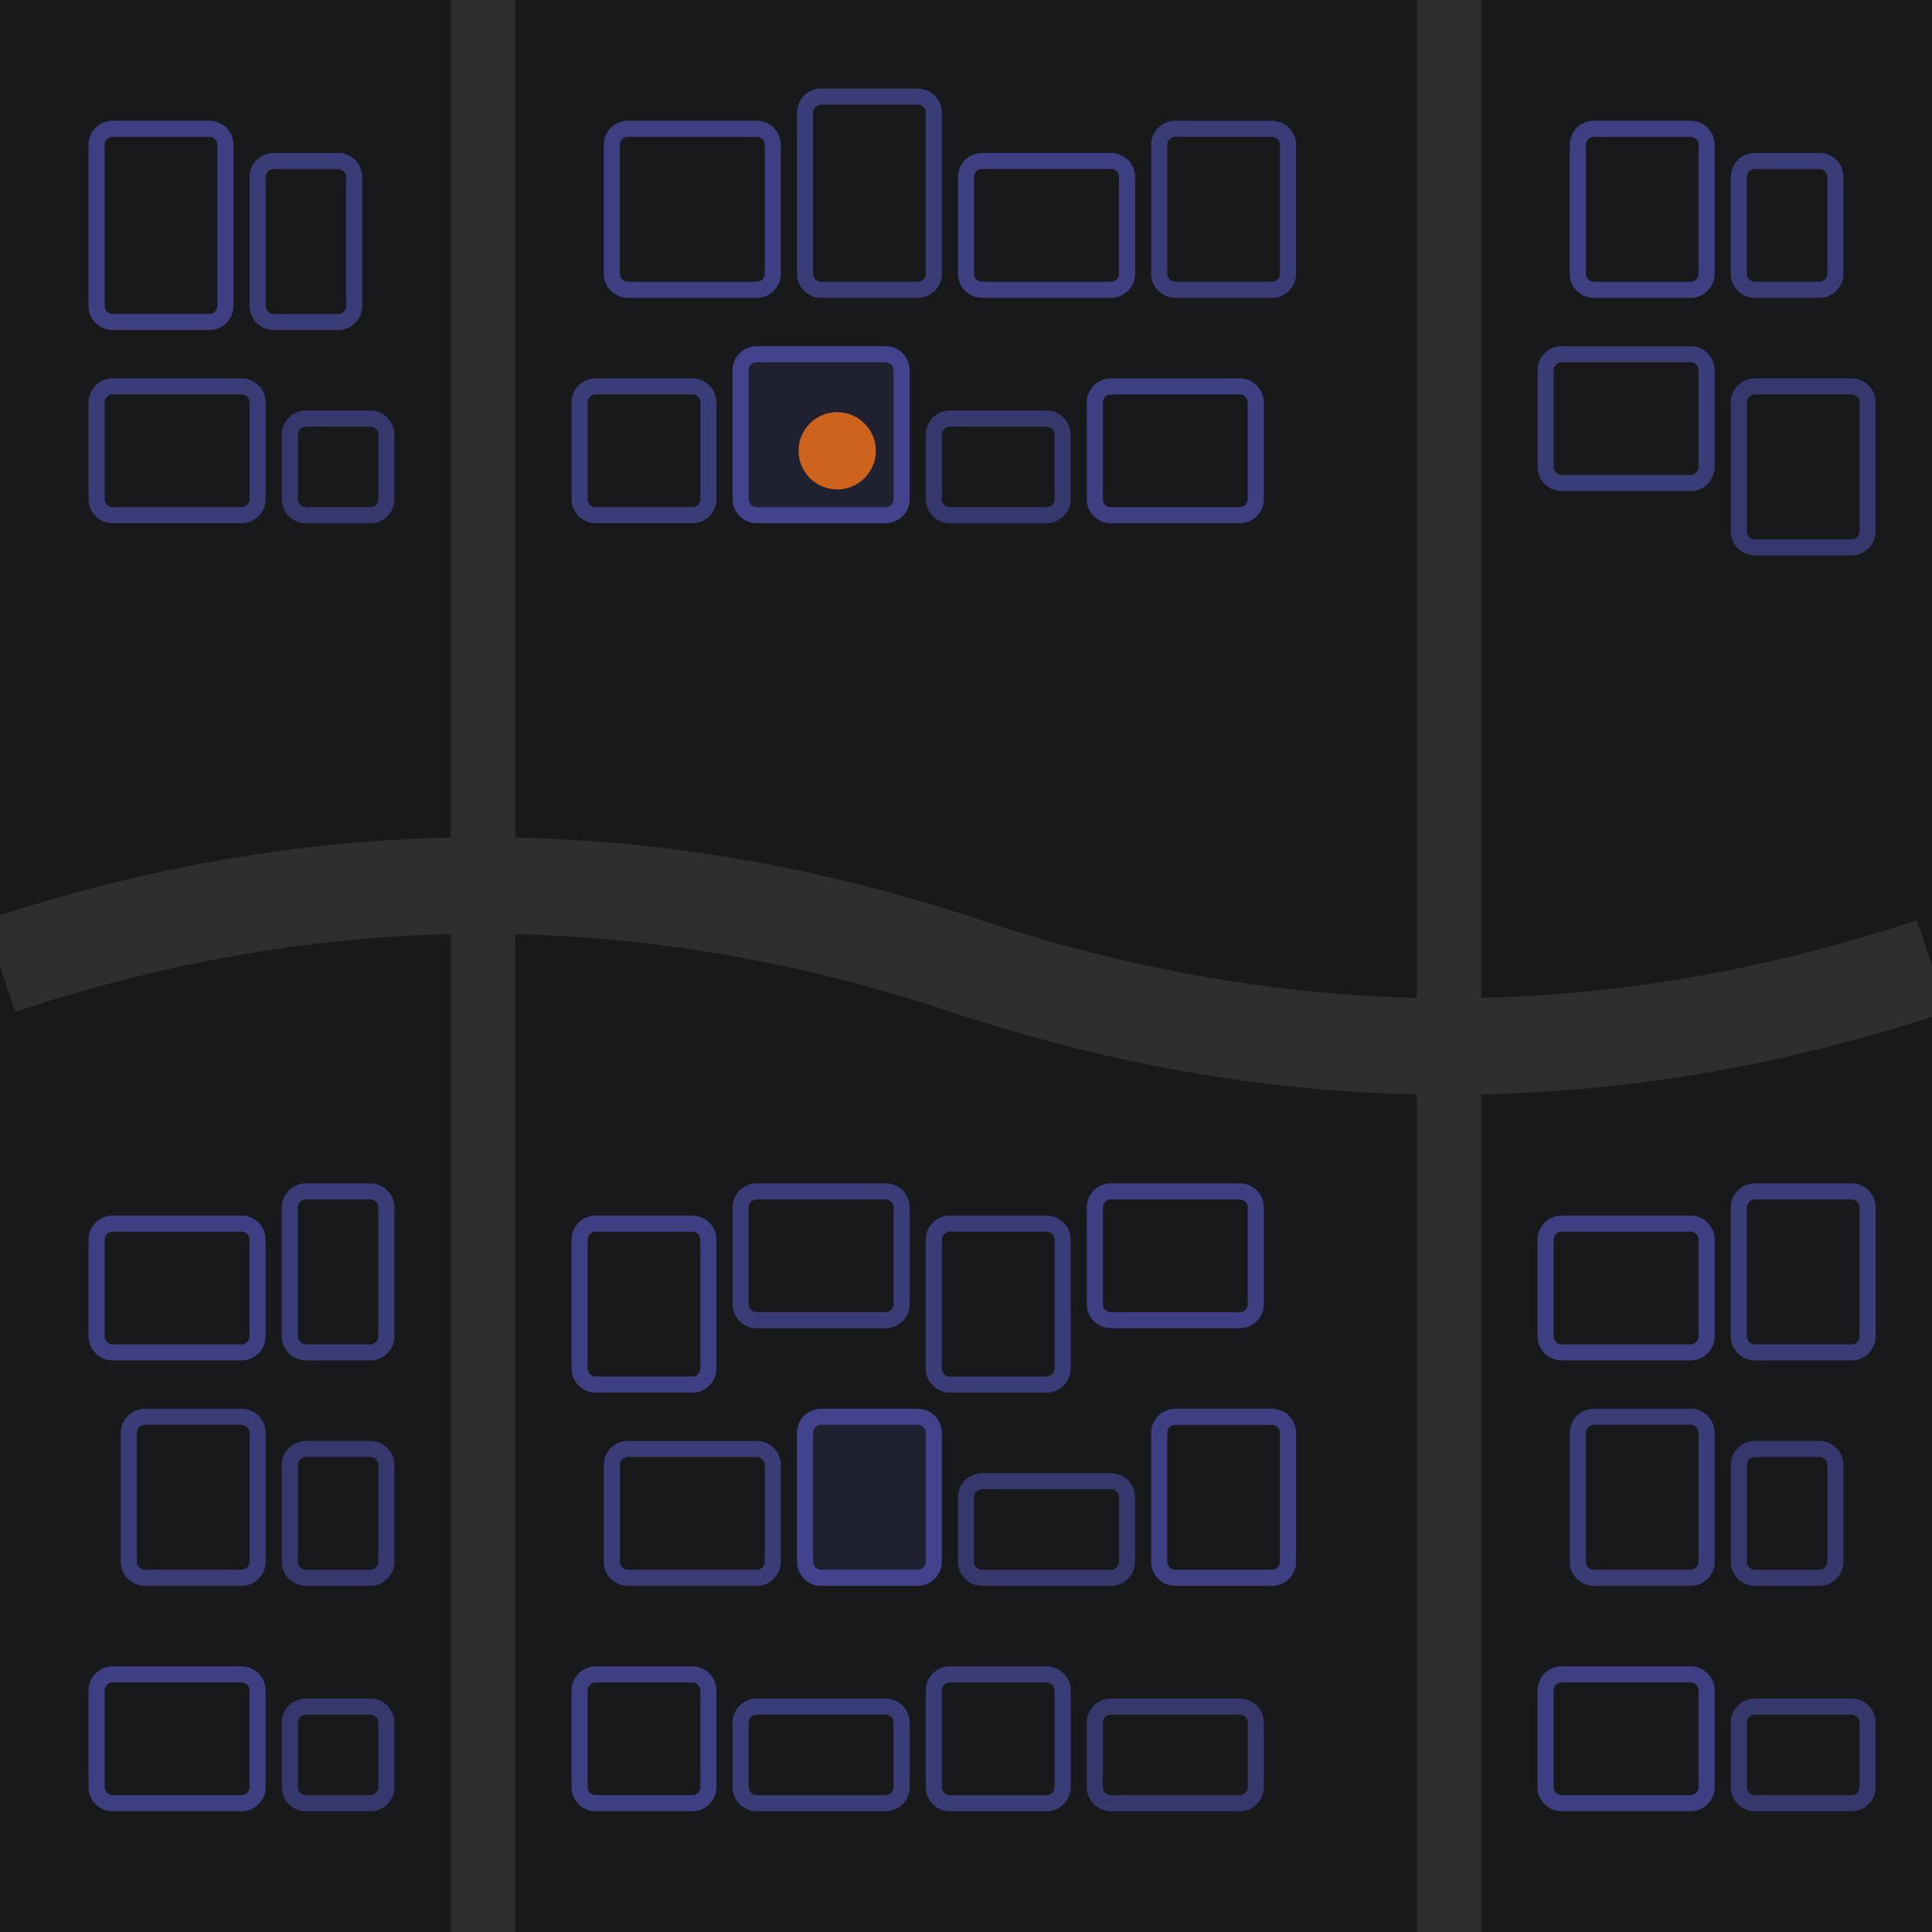
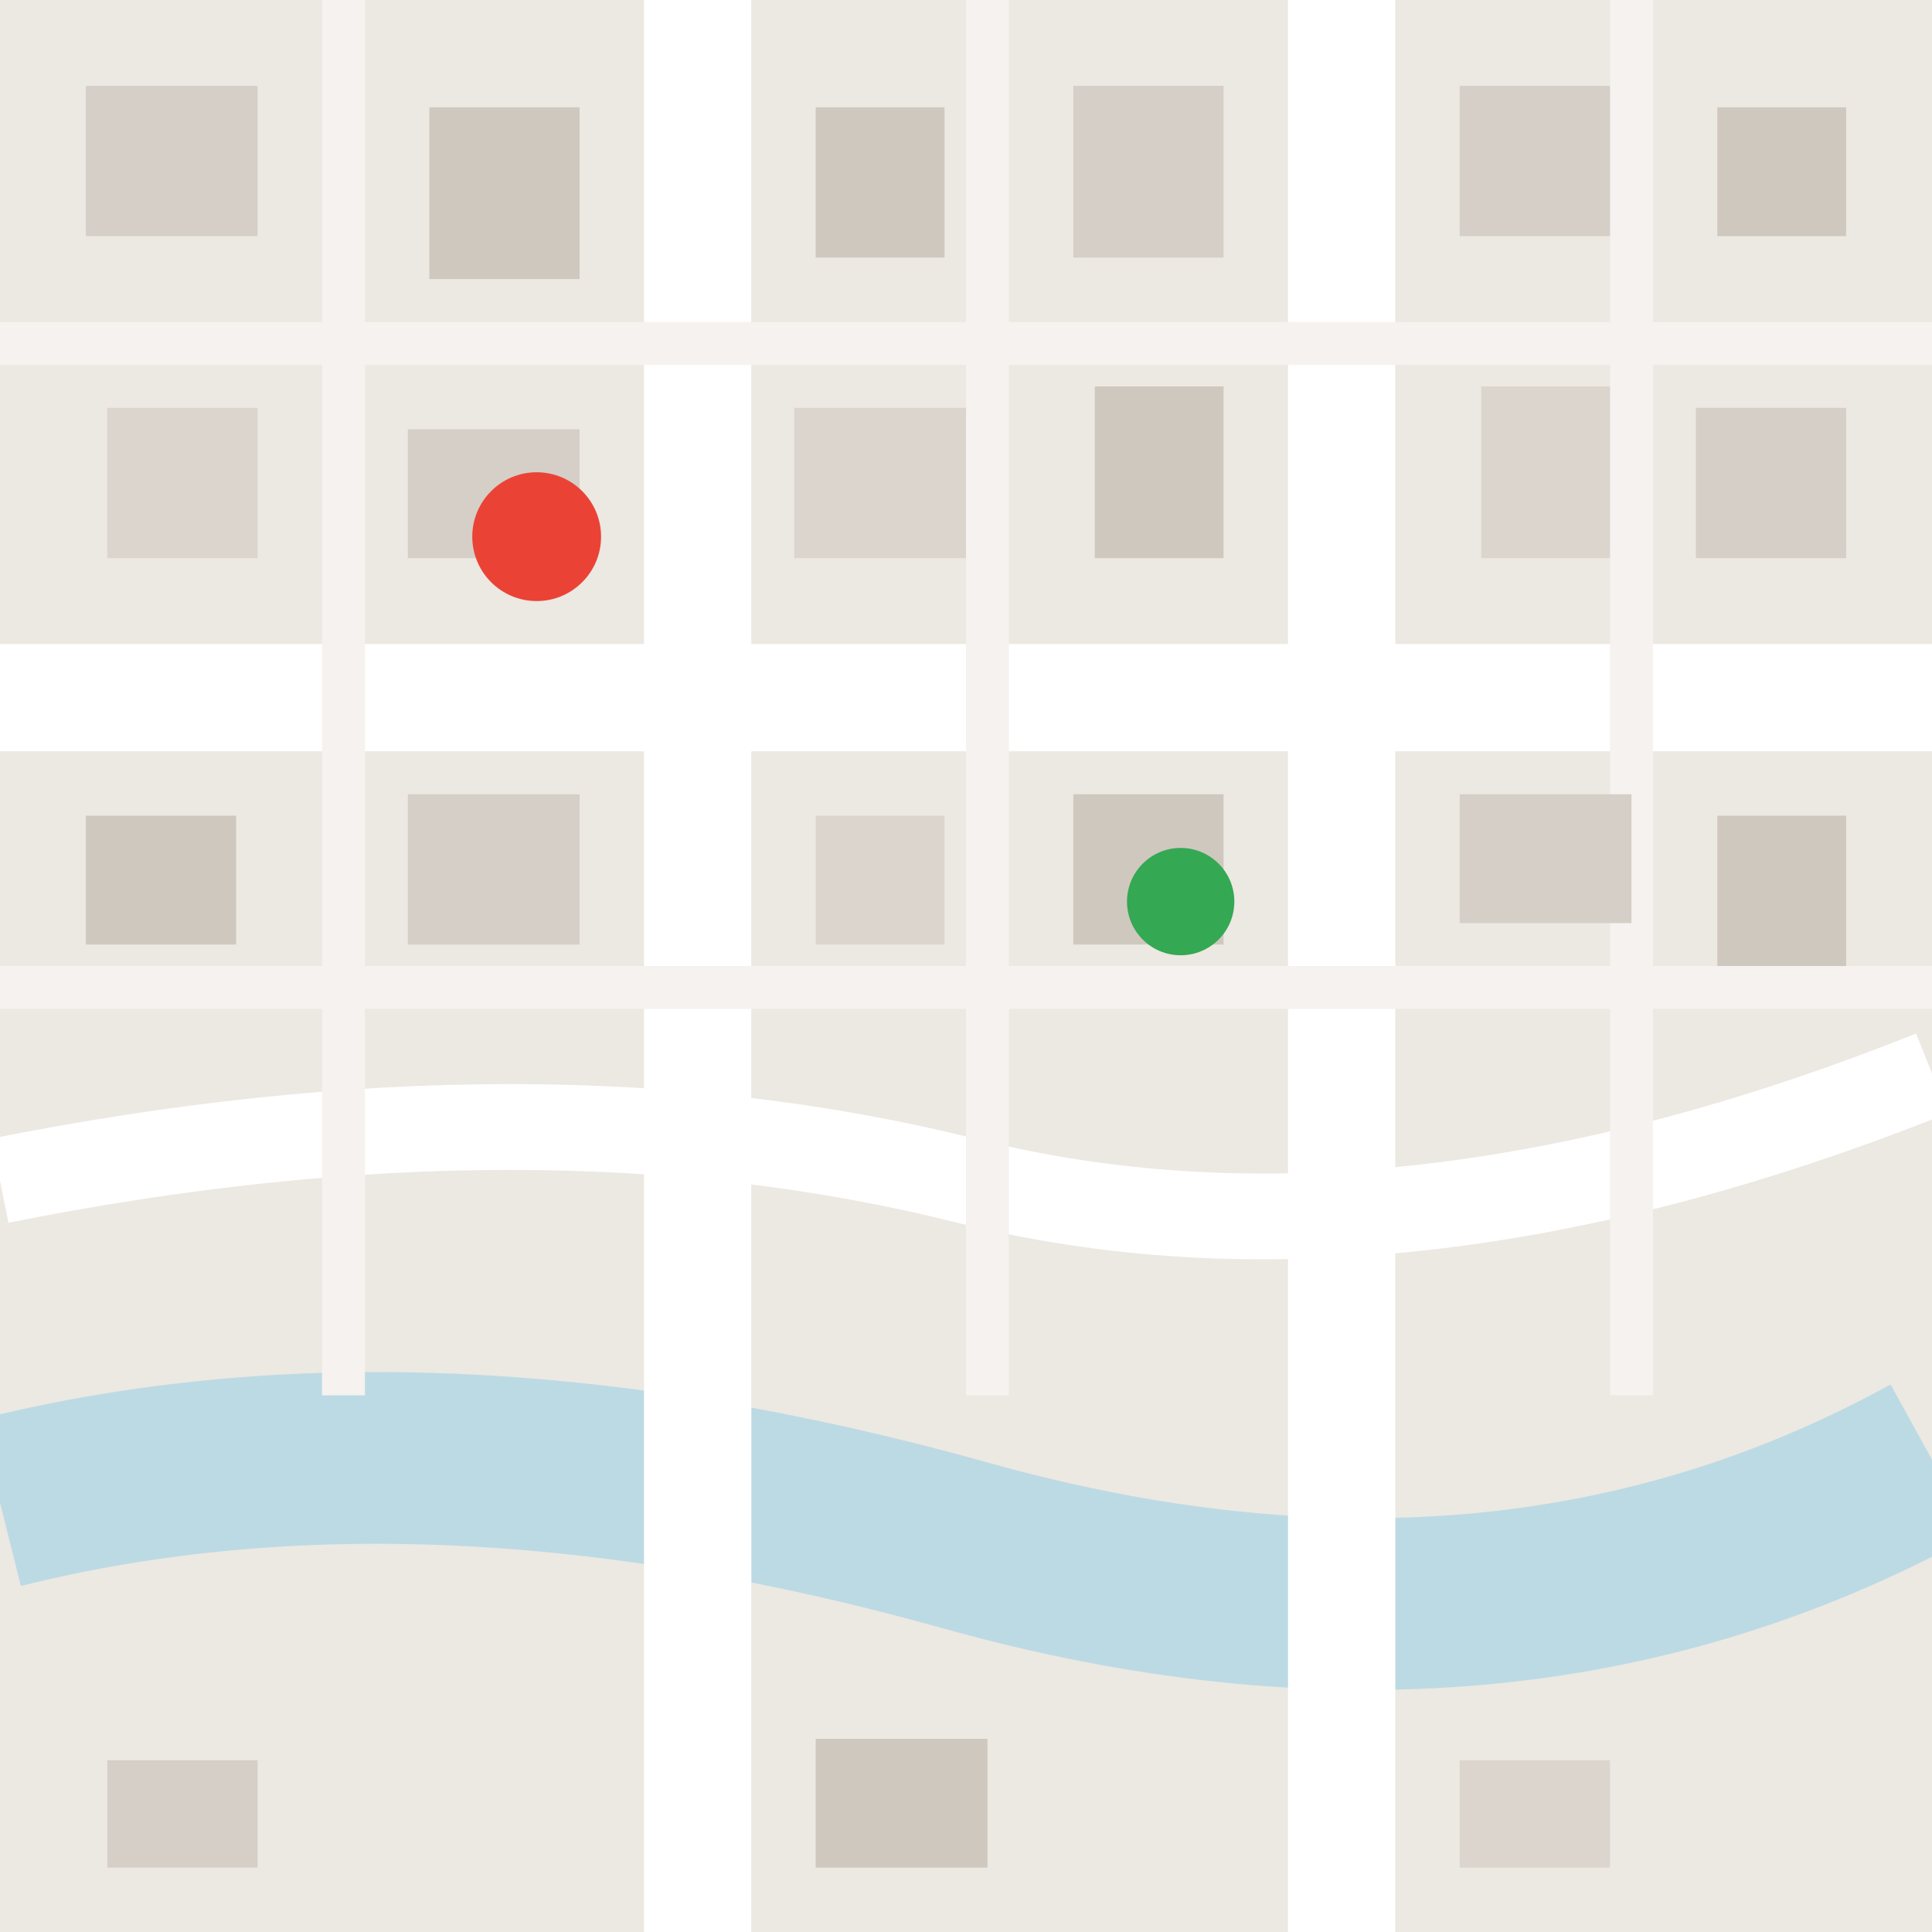
- <svg xmlns="http://www.w3.org/2000/svg" width="60" height="60" viewBox="0 0 60 60">
+ <svg xmlns="http://www.w3.org/2000/svg" width="90" height="90" viewBox="0 0 90 90">
  <defs>
-     <pattern id="cityBlocks4" patternUnits="userSpaceOnUse" width="60" height="60">
-       <rect width="60" height="60" fill="#18191A" />
-       <path d="M0 30 Q15 25, 30 30 T60 30" fill="none" stroke="#2d2e30" stroke-width="3" />
-       <rect x="14" y="0" width="2" height="60" fill="#2d2e30" />
-       <rect x="44" y="0" width="2" height="60" fill="#2d2e30" />
-       <rect x="3" y="4" width="4" height="6" rx="0.5" fill="none" stroke="#6466e9" stroke-width="0.5" opacity="0.5" />
-       <rect x="8" y="5" width="3" height="5" rx="0.5" fill="none" stroke="#6466e9" stroke-width="0.5" opacity="0.45" />
-       <rect x="3" y="12" width="5" height="4" rx="0.5" fill="none" stroke="#6466e9" stroke-width="0.5" opacity="0.45" />
-       <rect x="9" y="13" width="3" height="3" rx="0.5" fill="none" stroke="#6466e9" stroke-width="0.5" opacity="0.4" />
-       <rect x="19" y="4" width="5" height="5" rx="0.5" fill="none" stroke="#6466e9" stroke-width="0.5" opacity="0.5" />
-       <rect x="25" y="3" width="4" height="6" rx="0.5" fill="none" stroke="#6466e9" stroke-width="0.5" opacity="0.45" />
-       <rect x="30" y="5" width="5" height="4" rx="0.5" fill="none" stroke="#6466e9" stroke-width="0.5" opacity="0.5" />
-       <rect x="36" y="4" width="4" height="5" rx="0.5" fill="none" stroke="#6466e9" stroke-width="0.5" opacity="0.45" />
-       <rect x="18" y="12" width="4" height="4" rx="0.5" fill="none" stroke="#6466e9" stroke-width="0.5" opacity="0.45" />
-       <rect x="23" y="11" width="5" height="5" rx="0.5" fill="#6466e9" fill-opacity="0.2" stroke="#6466e9" stroke-width="0.5" opacity="0.55" />
-       <rect x="29" y="13" width="4" height="3" rx="0.5" fill="none" stroke="#6466e9" stroke-width="0.5" opacity="0.4" />
-       <rect x="34" y="12" width="5" height="4" rx="0.5" fill="none" stroke="#6466e9" stroke-width="0.5" opacity="0.5" />
-       <rect x="49" y="4" width="4" height="5" rx="0.5" fill="none" stroke="#6466e9" stroke-width="0.5" opacity="0.5" />
-       <rect x="54" y="5" width="3" height="4" rx="0.5" fill="none" stroke="#6466e9" stroke-width="0.5" opacity="0.45" />
-       <rect x="48" y="11" width="5" height="4" rx="0.5" fill="none" stroke="#6466e9" stroke-width="0.5" opacity="0.45" />
-       <rect x="54" y="12" width="4" height="5" rx="0.5" fill="none" stroke="#6466e9" stroke-width="0.5" opacity="0.4" />
-       <rect x="3" y="38" width="5" height="4" rx="0.5" fill="none" stroke="#6466e9" stroke-width="0.5" opacity="0.5" />
-       <rect x="9" y="37" width="3" height="5" rx="0.5" fill="none" stroke="#6466e9" stroke-width="0.5" opacity="0.45" />
-       <rect x="4" y="44" width="4" height="5" rx="0.5" fill="none" stroke="#6466e9" stroke-width="0.5" opacity="0.45" />
-       <rect x="9" y="45" width="3" height="4" rx="0.5" fill="none" stroke="#6466e9" stroke-width="0.5" opacity="0.4" />
-       <rect x="3" y="52" width="5" height="4" rx="0.5" fill="none" stroke="#6466e9" stroke-width="0.5" opacity="0.5" />
-       <rect x="9" y="53" width="3" height="3" rx="0.5" fill="none" stroke="#6466e9" stroke-width="0.5" opacity="0.4" />
-       <rect x="18" y="38" width="4" height="5" rx="0.5" fill="none" stroke="#6466e9" stroke-width="0.5" opacity="0.5" />
-       <rect x="23" y="37" width="5" height="4" rx="0.5" fill="none" stroke="#6466e9" stroke-width="0.5" opacity="0.45" />
-       <rect x="29" y="38" width="4" height="5" rx="0.5" fill="none" stroke="#6466e9" stroke-width="0.5" opacity="0.45" />
-       <rect x="34" y="37" width="5" height="4" rx="0.5" fill="none" stroke="#6466e9" stroke-width="0.5" opacity="0.5" />
-       <rect x="19" y="45" width="5" height="4" rx="0.5" fill="none" stroke="#6466e9" stroke-width="0.5" opacity="0.45" />
-       <rect x="25" y="44" width="4" height="5" rx="0.5" fill="#6466e9" fill-opacity="0.2" stroke="#6466e9" stroke-width="0.5" opacity="0.55" />
-       <rect x="30" y="46" width="5" height="3" rx="0.5" fill="none" stroke="#6466e9" stroke-width="0.5" opacity="0.4" />
-       <rect x="36" y="44" width="4" height="5" rx="0.5" fill="none" stroke="#6466e9" stroke-width="0.5" opacity="0.5" />
-       <rect x="18" y="52" width="4" height="4" rx="0.5" fill="none" stroke="#6466e9" stroke-width="0.5" opacity="0.5" />
-       <rect x="23" y="53" width="5" height="3" rx="0.5" fill="none" stroke="#6466e9" stroke-width="0.5" opacity="0.45" />
-       <rect x="29" y="52" width="4" height="4" rx="0.5" fill="none" stroke="#6466e9" stroke-width="0.5" opacity="0.45" />
-       <rect x="34" y="53" width="5" height="3" rx="0.5" fill="none" stroke="#6466e9" stroke-width="0.5" opacity="0.4" />
-       <rect x="48" y="38" width="5" height="4" rx="0.5" fill="none" stroke="#6466e9" stroke-width="0.5" opacity="0.5" />
-       <rect x="54" y="37" width="4" height="5" rx="0.5" fill="none" stroke="#6466e9" stroke-width="0.5" opacity="0.45" />
-       <rect x="49" y="44" width="4" height="5" rx="0.5" fill="none" stroke="#6466e9" stroke-width="0.5" opacity="0.45" />
-       <rect x="54" y="45" width="3" height="4" rx="0.5" fill="none" stroke="#6466e9" stroke-width="0.5" opacity="0.4" />
-       <rect x="48" y="52" width="5" height="4" rx="0.5" fill="none" stroke="#6466e9" stroke-width="0.5" opacity="0.5" />
-       <rect x="54" y="53" width="4" height="3" rx="0.5" fill="none" stroke="#6466e9" stroke-width="0.5" opacity="0.4" />
-       <circle cx="26" cy="14" r="1.2" fill="#F97316" opacity="0.8" />
+     <pattern id="cityBlocks4" patternUnits="userSpaceOnUse" width="90" height="90">
+       <rect width="90" height="90" fill="#ece8e2" />
+       <path d="M0 70 Q20 65, 45 72 T90 68" fill="none" stroke="#a8d4e6" stroke-width="8" opacity="0.7" />
+       <rect x="0" y="30" width="90" height="5" fill="#ffffff" />
+       <rect x="30" y="0" width="5" height="90" fill="#ffffff" />
+       <rect x="60" y="0" width="5" height="90" fill="#ffffff" />
+       <path d="M0 55 Q25 50, 45 55 T90 50" fill="none" stroke="#ffffff" stroke-width="4" />
+       <rect x="0" y="15" width="90" height="2" fill="#f5f2ef" />
+       <rect x="0" y="45" width="90" height="2" fill="#f5f2ef" />
+       <rect x="15" y="0" width="2" height="65" fill="#f5f2ef" />
+       <rect x="45" y="0" width="2" height="65" fill="#f5f2ef" />
+       <rect x="75" y="0" width="2" height="65" fill="#f5f2ef" />
+       <rect x="4" y="4" width="8" height="7" fill="#d5cfc7" />
+       <rect x="20" y="5" width="7" height="8" fill="#cfc8bf" />
+       <rect x="5" y="19" width="7" height="7" fill="#dbd5cd" />
+       <rect x="19" y="20" width="8" height="6" fill="#d5cfc7" />
+       <rect x="38" y="5" width="6" height="7" fill="#cfc8bf" />
+       <rect x="50" y="4" width="7" height="8" fill="#d5cfc7" />
+       <rect x="37" y="19" width="8" height="7" fill="#dbd5cd" />
+       <rect x="51" y="18" width="6" height="8" fill="#cfc8bf" />
+       <rect x="68" y="4" width="7" height="7" fill="#d5cfc7" />
+       <rect x="80" y="5" width="6" height="6" fill="#cfc8bf" />
+       <rect x="69" y="18" width="6" height="8" fill="#dbd5cd" />
+       <rect x="79" y="19" width="7" height="7" fill="#d5cfc7" />
+       <rect x="4" y="38" width="7" height="6" fill="#cfc8bf" />
+       <rect x="19" y="37" width="8" height="7" fill="#d5cfc7" />
+       <rect x="38" y="38" width="6" height="6" fill="#dbd5cd" />
+       <rect x="50" y="37" width="7" height="7" fill="#cfc8bf" />
+       <rect x="68" y="37" width="8" height="6" fill="#d5cfc7" />
+       <rect x="80" y="38" width="6" height="7" fill="#cfc8bf" />
+       <rect x="5" y="82" width="7" height="5" fill="#d5cfc7" />
+       <rect x="38" y="81" width="8" height="6" fill="#cfc8bf" />
+       <rect x="68" y="82" width="7" height="5" fill="#dbd5cd" />
+       <circle cx="25" cy="25" r="3" fill="#ea4335" />
+       <circle cx="55" cy="42" r="2.5" fill="#34a853" />
    </pattern>
  </defs>
-   <rect width="60" height="60" fill="url(#cityBlocks4)" />
+   <rect width="90" height="90" fill="url(#cityBlocks4)" />
</svg>
